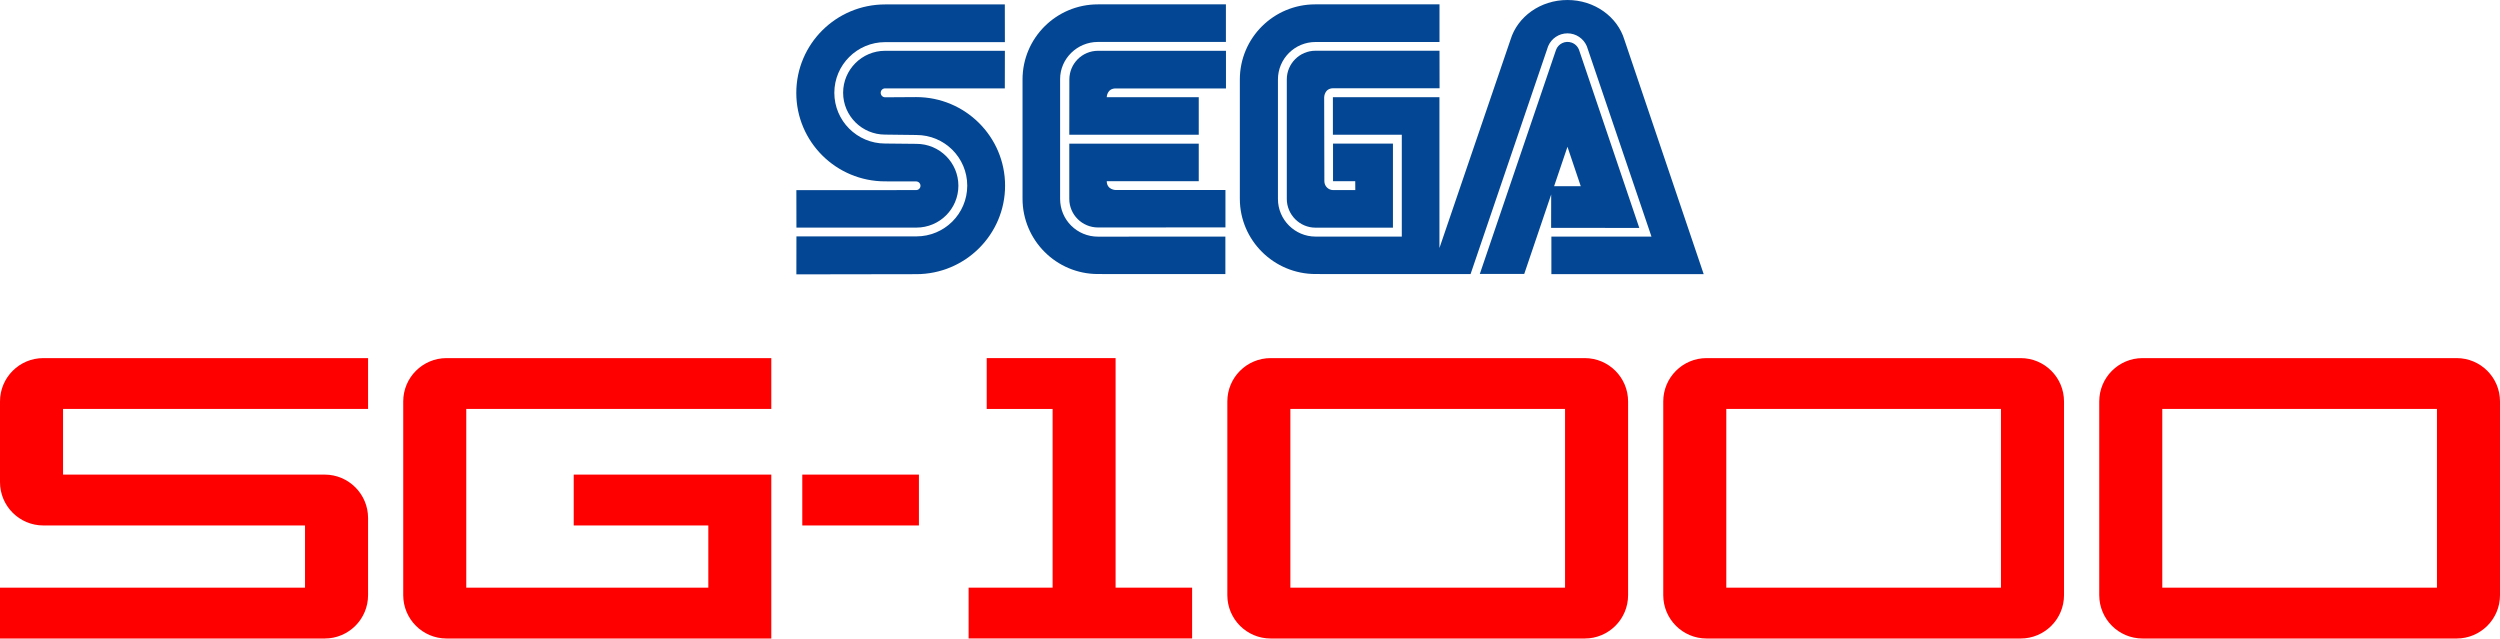
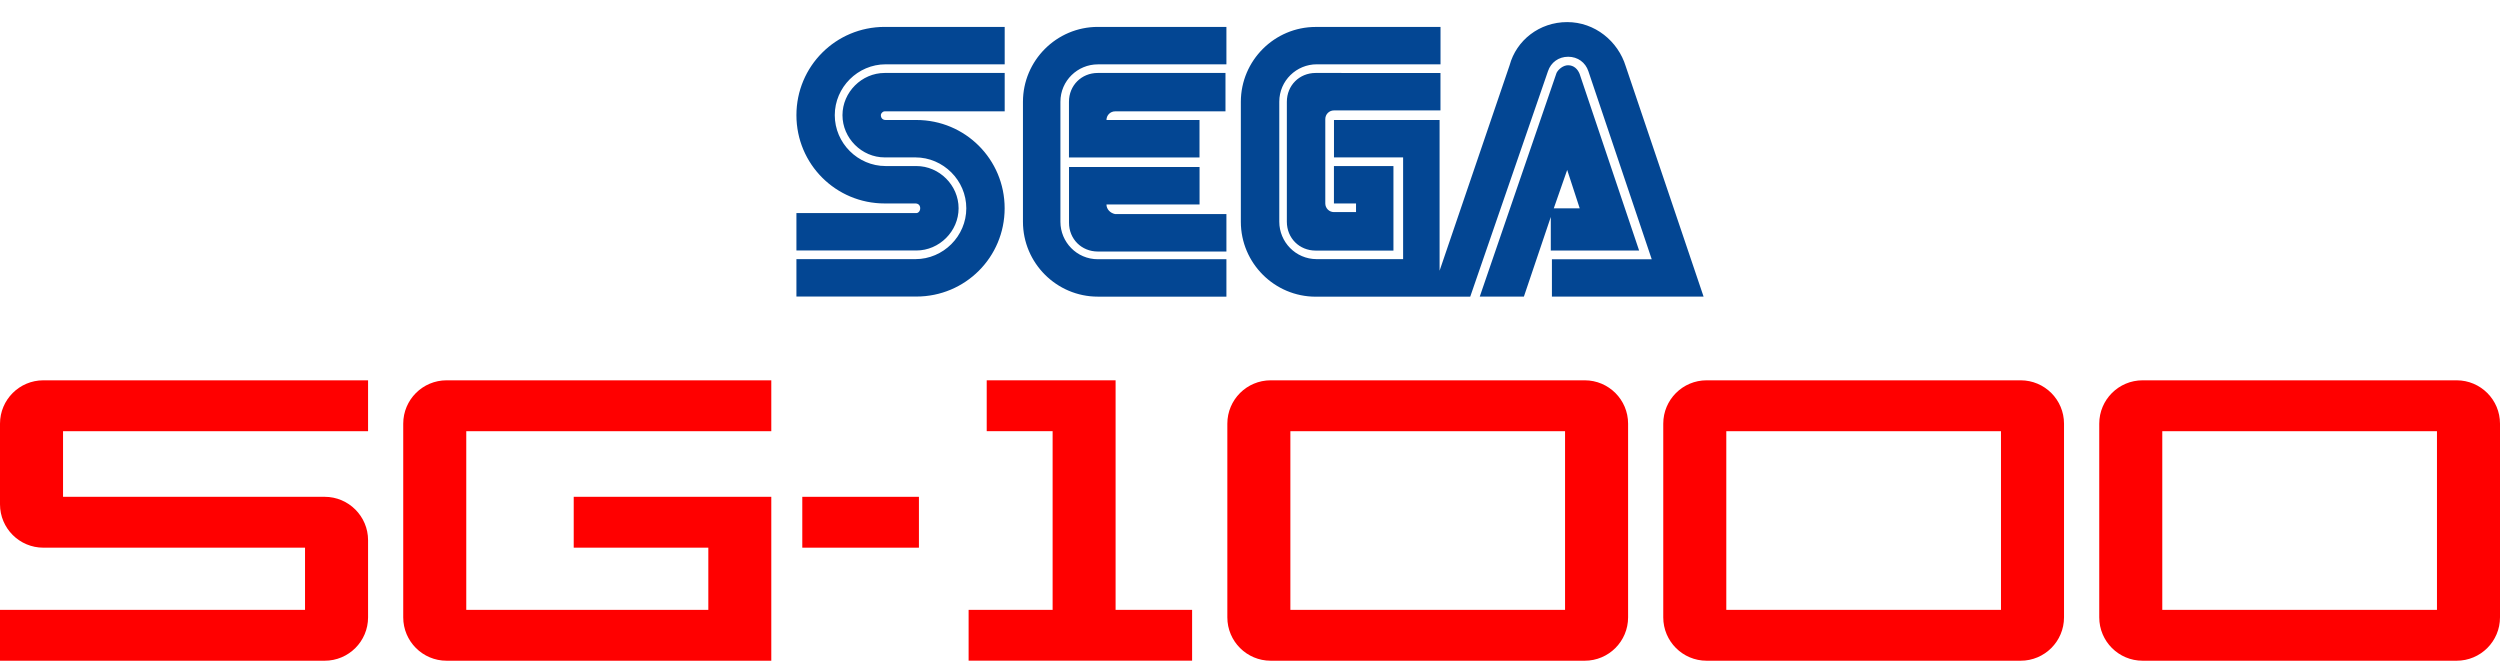
- <svg xmlns="http://www.w3.org/2000/svg" width="1015.735mm" height="259.424mm" viewBox="0 0 1015.735 259.424" version="1.1" id="svg1">
-   <defs id="defs1" />
-   <g id="g10" transform="scale(0.2645833)">
-     <path class="st1" d="m 1359.2,278.5 47.6,0.1 c 3.6,0 6.7,2.9 6.7,6.7 0,3.7 -3.1,6.6 -6.7,6.6 l -183.9,0.1 0.1,57.5 h 184.2 c 35.7,0 64.5,-28.8 64.5,-64.3 0,-35.5 -28.8,-64.3 -64.5,-64.3 l -48,-0.5 c -43.1,0 -78,-34.9 -78,-77.9 0,-42.9 35,-77.8 78,-77.8 h 183.9 L 1543,6.8 h -183.8 c -75.3,0 -136.4,60.8 -136.4,135.9 0,75 61.1,135.8 136.4,135.8 z" id="path1" style="fill:#034693" />
-     <path class="st1" d="m 1713.3,135.8 h 169.3 V 78 h -196.5 c -24.4,0 -44,19.8 -44,44.1 l -0.1,84.8 h 198.8 v -57.6 h -141.3 c 0,0 0.2,-13.5 13.8,-13.5 z" id="path2" style="fill:#034693" />
-     <path class="st1" d="M 1359.2,135.7 H 1543 l 0.1,-57.7 h -183.9 c -35.6,0 -64.5,28.9 -64.5,64.4 0,35.5 28.9,64.3 64.5,64.3 l 48,0.6 c 43.2,0 78.1,34.8 78.1,77.8 0,43 -34.9,77.9 -78.1,77.9 H 1223 l -0.1,58.3 184.1,-0.3 c 75.3,0 136.4,-60.9 136.4,-135.9 0,-75.1 -61.1,-136 -136.4,-136 l -47.8,0.3 c -3.8,0 -6.8,-3.1 -6.8,-6.9 0,-3.8 3,-6.8 6.8,-6.8 z" id="path3" style="fill:#034693" />
-     <path class="st1" d="M 1840.8,220.6 H 1642 v 84.8 c 0,24.3 19.8,43.9 44.1,43.9 l 195.7,-0.1 v -57.4 h -168.5 c 0,0 -13.6,-0.1 -13.8,-13.6 h 141.3 z" id="path4" style="fill:#034693" />
-     <path class="st1" d="M 2517.3,350 2424.9,77 c -1.9,-5.4 -6.1,-9.7 -11.6,-11.6 -9.8,-3.4 -20.6,1.7 -24,11.6 l -116.9,343.7 h 68.2 l 41.4,-122.1 -0.1,51.3 z M 2407,225.4 l 20.4,60.5 h -40.9 z" id="path5" style="fill:#034693" />
-     <path class="st1" d="m 2047.2,135.5 h 163.4 l -0.1,-57.6 h -190.4 c -24.4,0 -44.1,19.8 -44.1,44.1 v 183.3 0 c 0,24.4 19.8,44.3 44.1,44.3 H 2139 V 220.5 h -92 v 57.8 h 34.1 l 0.1,13.6 h -34 c -7.4,0 -13.5,-6.1 -13.5,-13.6 l -0.3,-129 c 0.1,-0.1 0.1,-13.5 13.8,-13.8 z" id="path6" style="fill:#034693" />
-     <path class="st1" d="m 2020.2,420.8 190.4,0.1 v 0 h 47.6 L 2377.3,71 c 5,-12 16.7,-19.8 29.7,-19.8 13,0 24.6,7.8 29.7,19.7 L 2536,363.3 H 2382.3 V 421 h 233.9 L 2494.4,61 C 2483.8,25.8 2448.6,0 2407,0 c -41.7,0 -76.7,25.7 -87.4,60.8 L 2210.4,380.9 V 149.3 h -163.6 v 57.6 h 105.8 v 156.4 h -132.4 c -31.8,0 -57.8,-25.9 -57.8,-57.8 V 122.1 c 0,-31.9 25.8,-57.6 57.7,-57.6 h 190.4 V 6.7 h -190.9 c -63.9,0 -115.7,51.6 -115.7,115.4 v 183.3 c 0.1,63.7 52.3,115.4 116.3,115.4 z" id="path7" style="fill:#034693" />
-     <path class="st1" d="m 1686,420.8 195.7,0.1 v -57.6 l -195.7,0.1 c -31.9,0 -58.1,-25.5 -58.1,-58 v -184 c 0,-31.3 26.2,-57 58.1,-57 h 196.5 V 6.7 H 1686 c -64,0 -115.8,51.6 -115.8,115.4 v 183.3 c 0.2,63.7 51.9,115.4 115.8,115.4 z" id="path8" style="fill:#034693" />
+ <svg xmlns="http://www.w3.org/2000/svg" width="1015.735mm" height="268.448mm" viewBox="0 0 1015.735 268.448" version="1.1" id="svg1">
+   <defs id="defs1">
+     <filter style="color-interpolation-filters:sRGB" id="filter128-4" x="-0.254" y="-0.267" width="1.507" height="1.533">
+       <feFlood result="flood" in="SourceGraphic" flood-opacity="0.498" flood-color="rgb(0,0,0)" id="feFlood127-5" />
+       <feGaussianBlur result="blur" in="SourceGraphic" stdDeviation="1" id="feGaussianBlur127-5" />
+       <feOffset result="offset" in="blur" dx="0" dy="0" id="feOffset127-1" />
+       <feComposite result="comp1" operator="in" in="flood" in2="offset" id="feComposite127-7" />
+       <feComposite result="fbSourceGraphic" operator="over" in="SourceGraphic" in2="comp1" id="feComposite128-1" />
+       <feColorMatrix result="fbSourceGraphicAlpha" in="fbSourceGraphic" values="0 0 0 -1 0 0 0 0 -1 0 0 0 0 -1 0 0 0 0 1 0" id="feColorMatrix128-1" />
+       <feFlood id="feFlood128-5" result="flood" in="fbSourceGraphic" flood-opacity="0.498" flood-color="rgb(0,0,0)" />
+       <feGaussianBlur id="feGaussianBlur128-2" result="blur" in="fbSourceGraphic" stdDeviation="1" />
+       <feOffset id="feOffset128-7" result="offset" in="blur" dx="0" dy="0" />
+       <feComposite id="feComposite129-6" result="comp1" operator="in" in="flood" in2="offset" />
+       <feComposite id="feComposite130-1" result="fbSourceGraphic" operator="over" in="fbSourceGraphic" in2="comp1" />
+       <feColorMatrix result="fbSourceGraphicAlpha" in="fbSourceGraphic" values="0 0 0 -1 0 0 0 0 -1 0 0 0 0 -1 0 0 0 0 1 0" id="feColorMatrix136-4" />
+       <feFlood id="feFlood136-2" result="flood" in="fbSourceGraphic" flood-opacity="0.498" flood-color="rgb(0,0,0)" />
+       <feGaussianBlur id="feGaussianBlur136-3" result="blur" in="fbSourceGraphic" stdDeviation="5" />
+       <feOffset id="feOffset136-2" result="offset" in="blur" dx="0" dy="0" />
+       <feComposite id="feComposite136-2" result="comp1" operator="in" in="flood" in2="offset" />
+       <feComposite id="feComposite137-1" result="fbSourceGraphic" operator="over" in="fbSourceGraphic" in2="comp1" />
+       <feColorMatrix result="fbSourceGraphicAlpha" in="fbSourceGraphic" values="0 0 0 -1 0 0 0 0 -1 0 0 0 0 -1 0 0 0 0 1 0" id="feColorMatrix137-6" />
+       <feFlood id="feFlood137-8" result="flood" in="fbSourceGraphic" flood-opacity="0.498" flood-color="rgb(0,0,0)" />
+       <feGaussianBlur id="feGaussianBlur137-5" result="blur" in="fbSourceGraphic" stdDeviation="0.1" />
+       <feOffset id="feOffset137-7" result="offset" in="blur" dx="0" dy="0" />
+       <feComposite id="feComposite138-6" result="comp1" operator="in" in="flood" in2="offset" />
+       <feComposite id="feComposite139-1" result="comp2" operator="over" in="fbSourceGraphic" in2="comp1" />
+     </filter>
+   </defs>
+   <g id="g5" transform="matrix(0.76626,0,0,0.76626,284.5783,151.2944)" style="display:inline">
+     <g id="g2" transform="matrix(0.2476573,0,0,0.2476573,132.4425,21.20742)" style="display:inline">
+       <path id="path21-5" style="display:inline;fill:#034693" class="st1" d="m 1320.952,-835.583 c -59.5,0 -108.901,39 -123.301,92.5 l -149.9,439.799 V -625.984 H 821.651 v 80.1 h 148 v 217.801 h -185 c -45.3,0 -80.1,-37.002 -80.1,-80.102 v -256.898 c 0,-45.3 37,-80.102 80.1,-80.102 h 265.1 v -80 H 782.551 c -88.3,0 -160.301,72.001 -160.301,160.301 v 256.9 c 0,88.3 72.001,160.299 160.301,160.299 h 330.801 l 166.5,-482.898 c 6.2,-18.5 22.599,-30.801 43.199,-30.801 20.6,0 36.999,12.301 43.199,30.801 l 135.701,402.799 h -213.701 v 79.9 h 324.701 l -166.701,-493.199 c -16.4,-53.4 -65.799,-94.5 -125.299,-94.5 z m -1461.201,10.299 c -104.8,0 -189,84.3 -189,189 0,104.7 84.3,189 189,189 h 65.801 c 6.2,0 10.199,4.101 10.199,10.201 0.1,6.2 -4.099,10.398 -8.299,10.398 H -329.249 v 80.102 h 256.801 c 49.2,0 90.4,-41.2 90.4,-90.4 0,-49.2 -41.2,-90.4 -90.4,-90.4 h -65.801 c -59.6,0 -108.898,-49.2 -108.898,-108.9 0,-59.7 49.298,-108.9 108.898,-108.9 h 254.9 v -80.1 z m 456.301,0 c -88.3,0 -160.301,72.001 -160.301,160.301 v 256.9 c 0,88.3 72.001,160.299 160.301,160.299 h 275.301 V -327.884 h -275.301 c -45.3,0 -80.1,-37 -80.1,-80.1 v -257 c 0,-45.3 37,-80.1 80.1,-80.1 h 275.301 v -80.201 z m 1006.801,82.1 c -10.2,0 -20.601,8.3 -24.701,16.4 l -164.4,478.9 h 94.5 l 57.602,-170.5 v 72 l 2.1,-0.1 h 187 l -127.4,-378.201 c -4.1,-10.2 -12.299,-18.5 -24.699,-18.5 z m -1463.102,16.5 c -49.2,0 -90.398,41.2 -90.398,90.4 0,49.2 41.198,90.4 90.398,90.4 h 65.801 c 59.6,0 108.9,49.2 108.9,108.9 0,59.7 -49.2,108.9 -108.9,108.9 H -329.249 v 80.1 h 256.801 c 104.8,0 189,-84.3 189,-189 0,-104.7 -84.3,-189 -189,-189 h -65.801 c -6.2,0 -10.199,-4.101 -10.199,-10.201 -0.1,-4.2 4.099,-8.299 8.199,-8.299 h 256.9 v -82.201 z m 456.201,0 c -35,0 -61.701,26.801 -61.701,61.701 v 119.199 h 279.5 v -80.199 h -199.199 c 0,-10.2 8.3,-18.5 18.5,-18.5 h 236.301 v -82.201 z m 466.5,0 c -35,0 -61.701,26.801 -61.701,61.701 v 256.9 c 0,35 26.801,61.699 61.701,61.699 h 166.5 v -181 h -127.4 v 80.1 h 47.301 v 18.5 h -47.301 c -10.2,0 -18.5,-8.3 -18.5,-18.5 v -180.699 c 0,-10.2 8.3,-18.5 18.5,-18.5 h 228.1 v -80.1 z m -528.1,201.4 v 119.201 c 0,35 26.799,61.699 61.699,61.699 h 275.301 v -80.199 h -238.4 c -10.3,-2.1 -18.4,-10.302 -18.4,-20.602 h 199.301 v -80.1 z m 1066.6,6.201 26.799,82.199 h -55.5 z" />
+     </g>
  </g>
-   <g id="g15" transform="scale(0.2645833)">
+   <g id="g15" transform="matrix(0.2645833,0,0,0.2645833,0,9.024493)">
+     <path class="st4" d="M 498.6,728.8 H 96.8 V 628 H 565.2 V 549.9 H 66.6 C 29.8,549.9 0,579.7 0,616.5 v 123.8 c 0,36.8 29.8,66.6 66.6,66.6 h 401.8 v 95.5 H 0 v 78.1 h 498.6 c 36.8,0 66.6,-29.8 66.6,-66.6 V 795.4 c 0,-36.7 -29.9,-66.6 -66.6,-66.6 z" id="path14" style="fill:#ff0000" />
+     <path class="st4" d="M 716,902.4 V 628 h 468.4 V 549.9 H 685.8 c -36.8,0 -66.6,29.8 -66.6,66.6 v 297.4 c 0,36.8 29.8,66.6 66.6,66.6 h 498.6 V 728.8 H 881 v 78.1 h 206.7 v 95.5 z" id="path10" style="fill:#ff0000" />
    <rect x="1232" y="728.8" class="st4" width="179.1" height="78.1" id="rect10" style="fill:#ff0000" />
-     <polygon class="st4" points="1487.4,902.4 1487.4,980.4 1830.6,980.4 1830.6,902.4 1713.1,902.4 1713.1,628 1713.1,549.9 1515.2,549.9 1515.2,628 1616.4,628 1616.4,902.4 " id="polygon10" style="fill:#ff0000" />
-     <path class="st4" d="M 716,902.4 V 628 h 468.4 V 549.9 H 685.8 c -36.8,0 -66.6,29.8 -66.6,66.6 v 297.4 c 0,36.8 29.8,66.6 66.6,66.6 h 498.6 V 728.8 H 881 v 78.1 h 206.7 v 95.5 z" id="path10" style="fill:#ff0000" />
+     <path id="polygon10" style="fill:#ff0000" class="st4" d="m 1515.199,549.9 v 78.1 h 101.201 V 902.4 h -129 v 78 h 343.199 v -78 h -117.5 V 628 549.9 Z" />
    <path class="st4" d="m 1884.7,616.5 v 297.4 c 0,36.8 29.8,66.6 66.6,66.6 h 482.2 c 36.8,0 66.6,-29.8 66.6,-66.6 V 616.5 c 0,-36.8 -29.8,-66.6 -66.6,-66.6 h -482.2 c -36.8,0 -66.6,29.8 -66.6,66.6 z m 96.8,285.9 V 628 h 421.8 v 274.4 z" id="path11" style="fill:#ff0000" />
-     <path class="st4" d="m 2554.1,616.5 v 297.4 c 0,36.8 29.8,66.6 66.6,66.6 h 482.2 c 36.8,0 66.6,-29.8 66.6,-66.6 V 616.5 c 0,-36.8 -29.8,-66.6 -66.6,-66.6 h -482.2 c -36.8,0 -66.6,29.8 -66.6,66.6 z m 96.8,285.9 V 628 h 421.8 v 274.4 z" id="path12" style="fill:#ff0000" />
+     <path class="st4" d="m 2554.1,616.5 v 297.4 c 0,36.8 29.8,66.6 66.6,66.6 h 482.2 c 36.8,0 66.6,-29.8 66.6,-66.6 l 5e-4,-297.4 c 10e-5,-36.8 -29.8,-66.6 -66.6,-66.6 h -482.2 c -36.8,0 -66.6,29.8 -66.6,66.6 z m 96.8,285.9 V 628 h 421.8 v 274.4 z" id="path12" style="fill:#ff0000" />
    <path class="st4" d="m 3223.6,616.5 v 297.4 c 0,36.8 29.8,66.6 66.6,66.6 h 482.2 c 36.8,0 66.6,-29.8 66.6,-66.6 V 616.5 c 0,-36.8 -29.8,-66.6 -66.6,-66.6 h -482.2 c -36.8,0 -66.6,29.8 -66.6,66.6 z m 96.8,285.9 V 628 h 421.8 v 274.4 z" id="path13" style="fill:#ff0000" />
-     <path class="st4" d="M 498.6,728.8 H 96.8 V 628 H 565.2 V 549.9 H 66.6 C 29.8,549.9 0,579.7 0,616.5 v 123.8 c 0,36.8 29.8,66.6 66.6,66.6 h 401.8 v 95.5 H 0 v 78.1 h 498.6 c 36.8,0 66.6,-29.8 66.6,-66.6 V 795.4 c 0,-36.7 -29.9,-66.6 -66.6,-66.6 z" id="path14" style="fill:#ff0000" />
  </g>
</svg>
